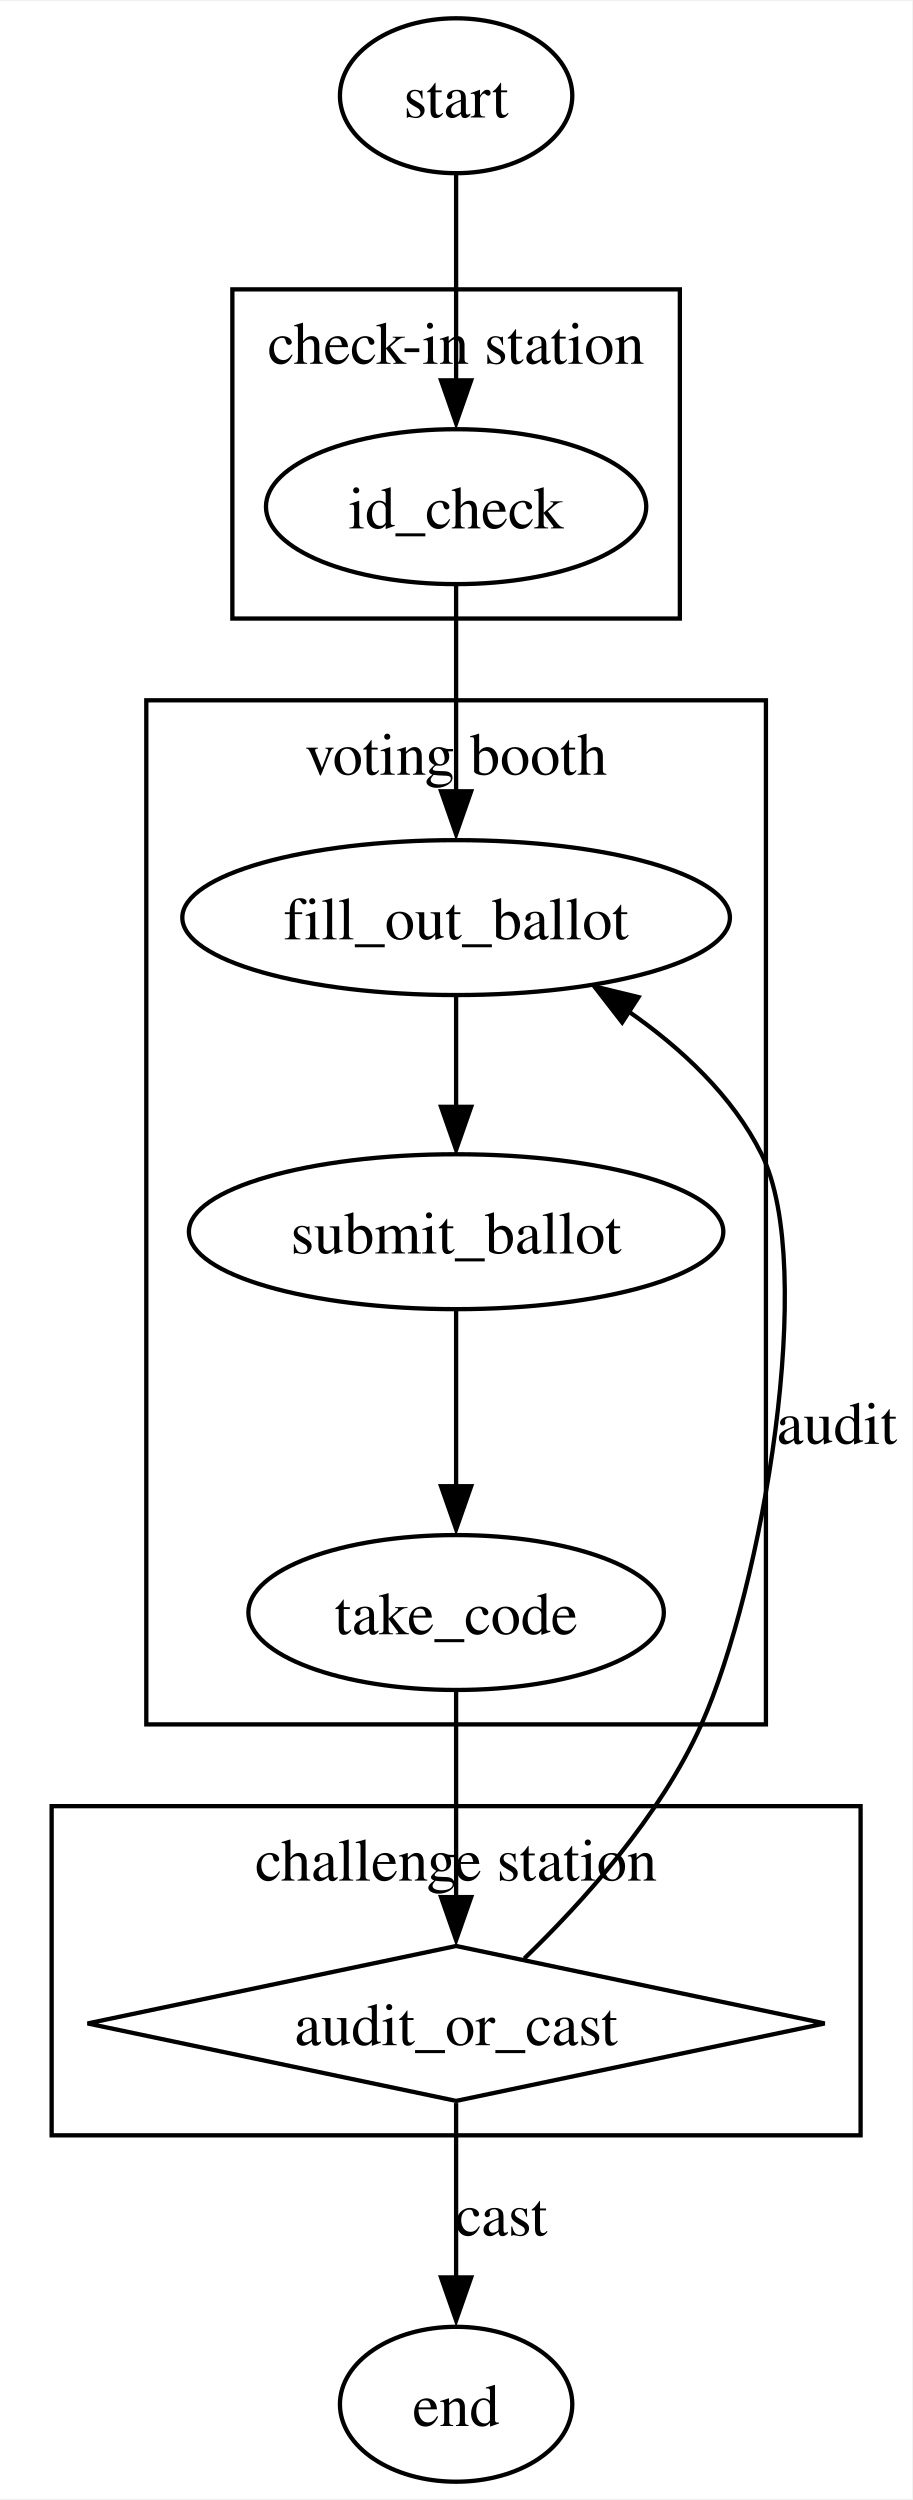
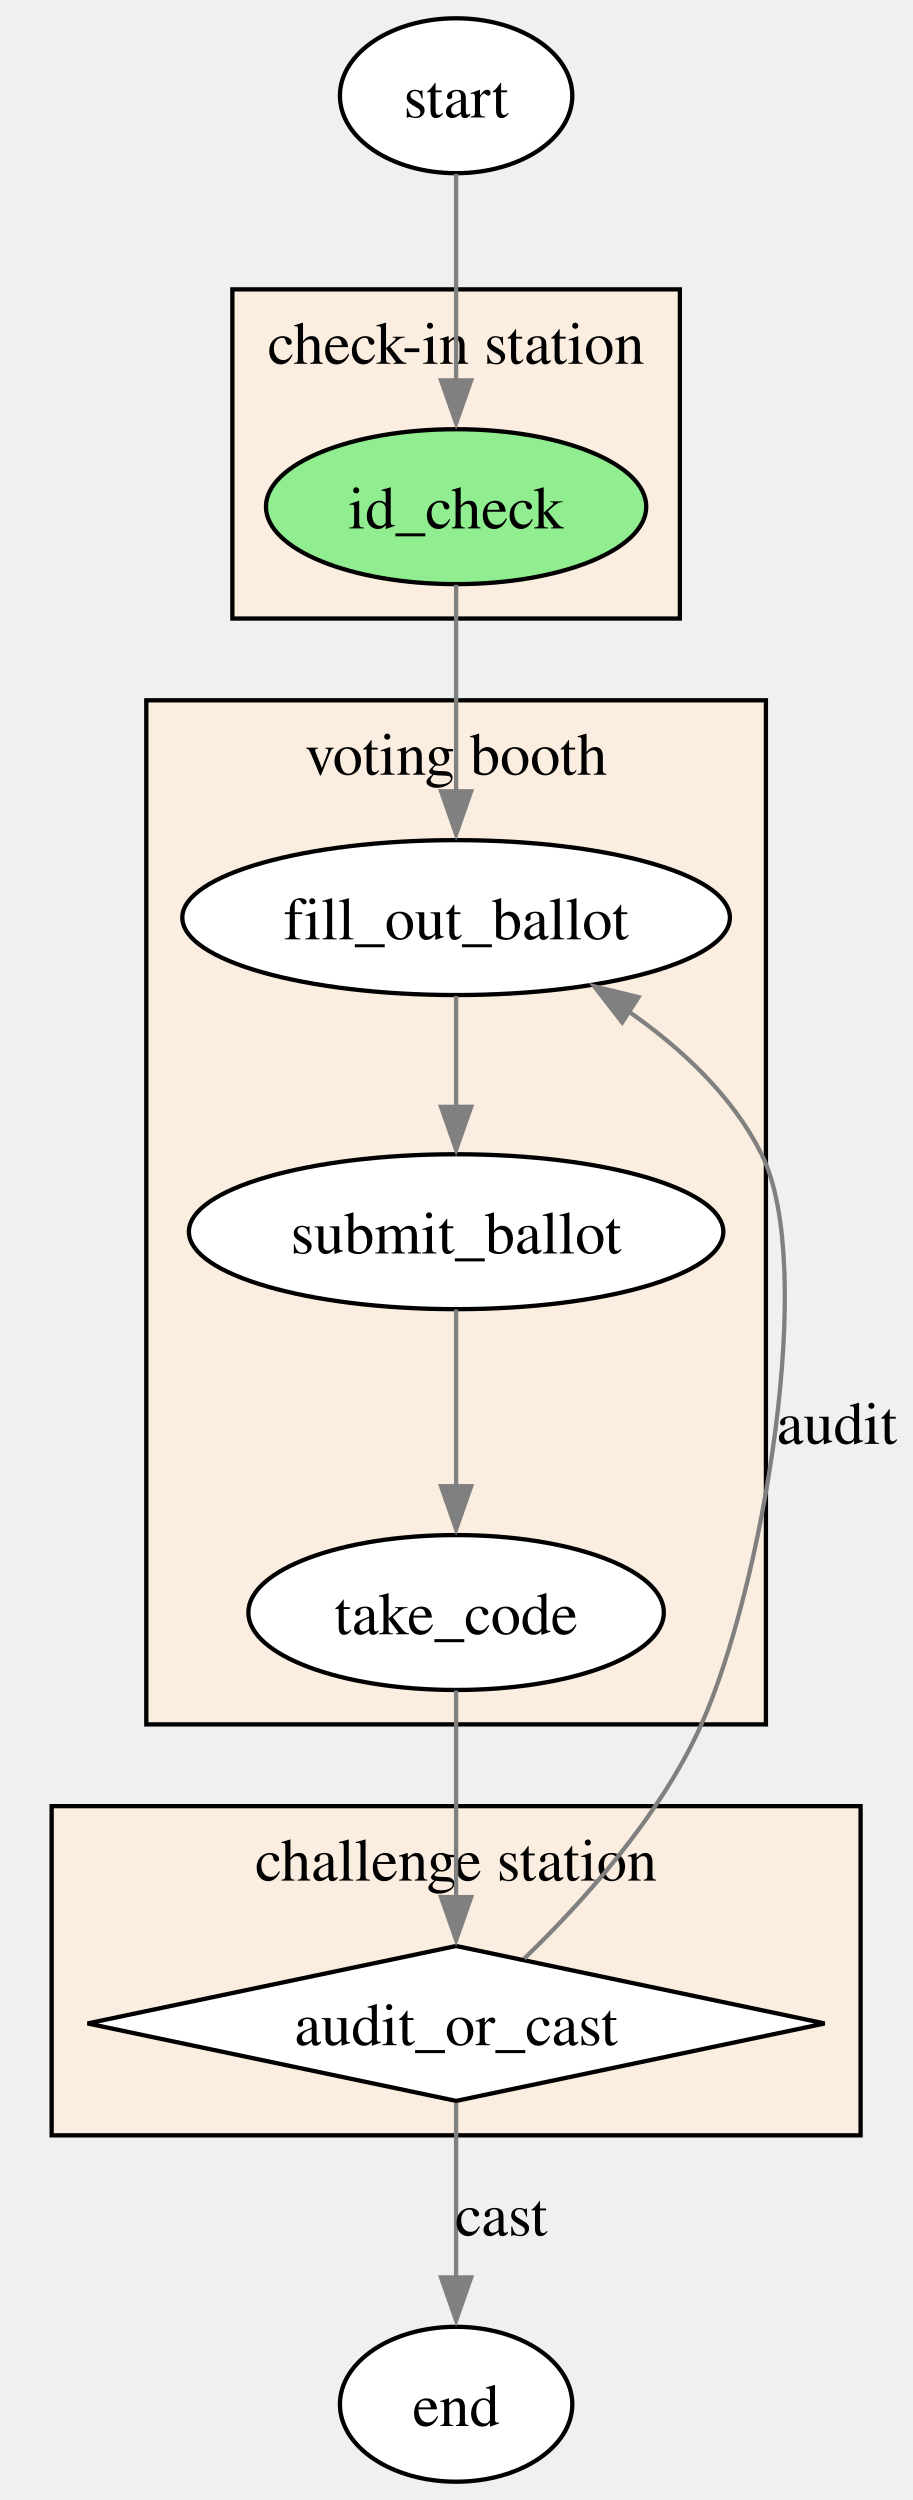
<svg xmlns="http://www.w3.org/2000/svg" width="212pt" height="581pt" viewBox="0.00 0.00 212.00 580.50">
  <g id="graph0" class="graph" transform="scale(1 1) rotate(0) translate(4 576.5)">
-     <polygon fill="white" stroke="none" points="-4,4 -4,-576.5 208,-576.5 208,4 -4,4" />
    <g id="clust1" class="cluster">
-       <polygon fill="none" stroke="black" points="30,-176 30,-414 174,-414 174,-176 30,-176" />
+       <polygon fill="#fbeee0" stroke="black" points="30,-176 30,-414 174,-414 174,-176 30,-176" />
      <text text-anchor="middle" x="102" y="-396.7" font-family="Times,serif" font-size="14.00">voting booth</text>
    </g>
    <g id="clust2" class="cluster">
-       <polygon fill="none" stroke="black" points="50,-433 50,-509.5 154,-509.5 154,-433 50,-433" />
+       <polygon fill="#fbeee0" stroke="black" points="50,-433 50,-509.5 154,-509.5 154,-433 50,-433" />
      <text text-anchor="middle" x="102" y="-492.2" font-family="Times,serif" font-size="14.00">check-in station</text>
    </g>
    <g id="clust3" class="cluster">
-       <polygon fill="none" stroke="black" points="8,-80.5 8,-157 196,-157 196,-80.5 8,-80.5" />
+       <polygon fill="#fbeee0" stroke="black" points="8,-80.5 8,-157 196,-157 196,-80.5 8,-80.5" />
      <text text-anchor="middle" x="102" y="-139.7" font-family="Times,serif" font-size="14.00">challenge station</text>
    </g>
    <g id="node1" class="node">
-       <ellipse fill="none" stroke="black" cx="102" cy="-554.5" rx="27" ry="18" />
+       <ellipse fill="white" stroke="black" cx="102" cy="-554.5" rx="27" ry="18" />
      <text text-anchor="middle" x="102" y="-549.45" font-family="Times,serif" font-size="14.00">start</text>
    </g>
    <g id="node3" class="node">
-       <ellipse fill="none" stroke="black" cx="102" cy="-459" rx="44.19" ry="18" />
+       <ellipse fill="lightgreen" stroke="black" cx="102" cy="-459" rx="44.19" ry="18" />
      <text text-anchor="middle" x="102" y="-453.95" font-family="Times,serif" font-size="14.00">id_check</text>
    </g>
    <g id="edge1" class="edge">
-       <path fill="none" stroke="black" d="M102,-536.35C102,-522.86 102,-503.78 102,-488.07" />
-       <polygon fill="black" stroke="black" points="105.5,-488.36 102,-478.36 98.5,-488.36 105.5,-488.36" />
+       <path fill="none" stroke="grey" d="M102,-536.35C102,-522.86 102,-503.78 102,-488.07" />
+       <polygon fill="grey" stroke="grey" points="105.5,-488.36 102,-478.36 98.5,-488.36 105.5,-488.36" />
    </g>
    <g id="node2" class="node">
-       <ellipse fill="none" stroke="black" cx="102" cy="-18" rx="27" ry="18" />
+       <ellipse fill="white" stroke="black" cx="102" cy="-18" rx="27" ry="18" />
      <text text-anchor="middle" x="102" y="-12.95" font-family="Times,serif" font-size="14.00">end</text>
    </g>
    <g id="node4" class="node">
-       <ellipse fill="none" stroke="black" cx="102" cy="-363.5" rx="63.63" ry="18" />
+       <ellipse fill="white" stroke="black" cx="102" cy="-363.5" rx="63.63" ry="18" />
      <text text-anchor="middle" x="102" y="-358.45" font-family="Times,serif" font-size="14.00">fill_out_ballot</text>
    </g>
    <g id="edge4" class="edge">
-       <path fill="none" stroke="black" d="M102,-440.85C102,-427.36 102,-408.28 102,-392.57" />
-       <polygon fill="black" stroke="black" points="105.5,-392.86 102,-382.86 98.5,-392.86 105.5,-392.86" />
+       <path fill="none" stroke="grey" d="M102,-440.85C102,-427.36 102,-408.28 102,-392.57" />
+       <polygon fill="grey" stroke="grey" points="105.5,-392.86 102,-382.86 98.5,-392.86 105.5,-392.86" />
    </g>
    <g id="node5" class="node">
-       <ellipse fill="none" stroke="black" cx="102" cy="-290.5" rx="62.1" ry="18" />
+       <ellipse fill="white" stroke="black" cx="102" cy="-290.5" rx="62.1" ry="18" />
      <text text-anchor="middle" x="102" y="-285.45" font-family="Times,serif" font-size="14.00">submit_ballot</text>
    </g>
    <g id="edge2" class="edge">
-       <path fill="none" stroke="black" d="M102,-345.31C102,-337.55 102,-328.18 102,-319.45" />
-       <polygon fill="black" stroke="black" points="105.5,-319.53 102,-309.53 98.5,-319.53 105.5,-319.53" />
+       <path fill="none" stroke="grey" d="M102,-345.31C102,-337.55 102,-328.18 102,-319.45" />
+       <polygon fill="grey" stroke="grey" points="105.5,-319.53 102,-309.53 98.5,-319.53 105.5,-319.53" />
    </g>
    <g id="node6" class="node">
-       <ellipse fill="none" stroke="black" cx="102" cy="-202" rx="48.28" ry="18" />
+       <ellipse fill="white" stroke="black" cx="102" cy="-202" rx="48.28" ry="18" />
      <text text-anchor="middle" x="102" y="-196.95" font-family="Times,serif" font-size="14.00">take_code</text>
    </g>
    <g id="edge3" class="edge">
-       <path fill="none" stroke="black" d="M102,-272.41C102,-260.64 102,-244.73 102,-231.11" />
-       <polygon fill="black" stroke="black" points="105.5,-231.35 102,-221.35 98.5,-231.35 105.5,-231.35" />
+       <path fill="none" stroke="grey" d="M102,-272.41C102,-260.64 102,-244.73 102,-231.11" />
+       <polygon fill="grey" stroke="grey" points="105.5,-231.35 102,-221.35 98.5,-231.35 105.5,-231.35" />
    </g>
    <g id="node7" class="node">
-       <polygon fill="none" stroke="black" points="102,-124.5 16.35,-106.5 102,-88.5 187.65,-106.5 102,-124.5" />
+       <polygon fill="white" stroke="black" points="102,-124.5 16.35,-106.5 102,-88.5 187.65,-106.5 102,-124.5" />
      <text text-anchor="middle" x="102" y="-101.45" font-family="Times,serif" font-size="14.00">audit_or_cast</text>
    </g>
    <g id="edge5" class="edge">
-       <path fill="none" stroke="black" d="M102,-183.85C102,-170.36 102,-151.28 102,-135.57" />
-       <polygon fill="black" stroke="black" points="105.5,-135.86 102,-125.86 98.5,-135.86 105.5,-135.86" />
+       <path fill="none" stroke="grey" d="M102,-183.85C102,-170.36 102,-151.28 102,-135.57" />
+       <polygon fill="grey" stroke="grey" points="105.5,-135.86 102,-125.86 98.5,-135.86 105.5,-135.86" />
    </g>
    <g id="edge7" class="edge">
-       <path fill="none" stroke="black" d="M102,-88C102,-76.27 102,-60.58 102,-47.12" />
-       <polygon fill="black" stroke="black" points="105.5,-47.48 102,-37.48 98.5,-47.48 105.5,-47.48" />
+       <path fill="none" stroke="grey" d="M102,-88C102,-76.27 102,-60.58 102,-47.12" />
+       <polygon fill="grey" stroke="grey" points="105.5,-47.48 102,-37.48 98.5,-47.48 105.5,-47.48" />
      <text text-anchor="middle" x="112.5" y="-57.2" font-family="Times,serif" font-size="14.00">cast</text>
    </g>
    <g id="edge6" class="edge">
-       <path fill="none" stroke="black" d="M117.84,-121.59C131.13,-134.4 149.43,-154.52 159,-176 173.22,-207.93 185.99,-282.3 173,-308.5 166.25,-322.12 154.23,-333.24 141.98,-341.76" />
-       <polygon fill="black" stroke="black" points="140.59,-339.14 134.1,-347.52 144.39,-345.02 140.59,-339.14" />
+       <path fill="none" stroke="grey" d="M117.84,-121.59C131.13,-134.4 149.43,-154.52 159,-176 173.22,-207.93 185.99,-282.3 173,-308.5 166.25,-322.12 154.23,-333.24 141.98,-341.76" />
+       <polygon fill="grey" stroke="grey" points="140.59,-339.14 134.1,-347.52 144.39,-345.02 140.59,-339.14" />
      <text text-anchor="middle" x="190.5" y="-241.2" font-family="Times,serif" font-size="14.00">audit</text>
    </g>
  </g>
</svg>
